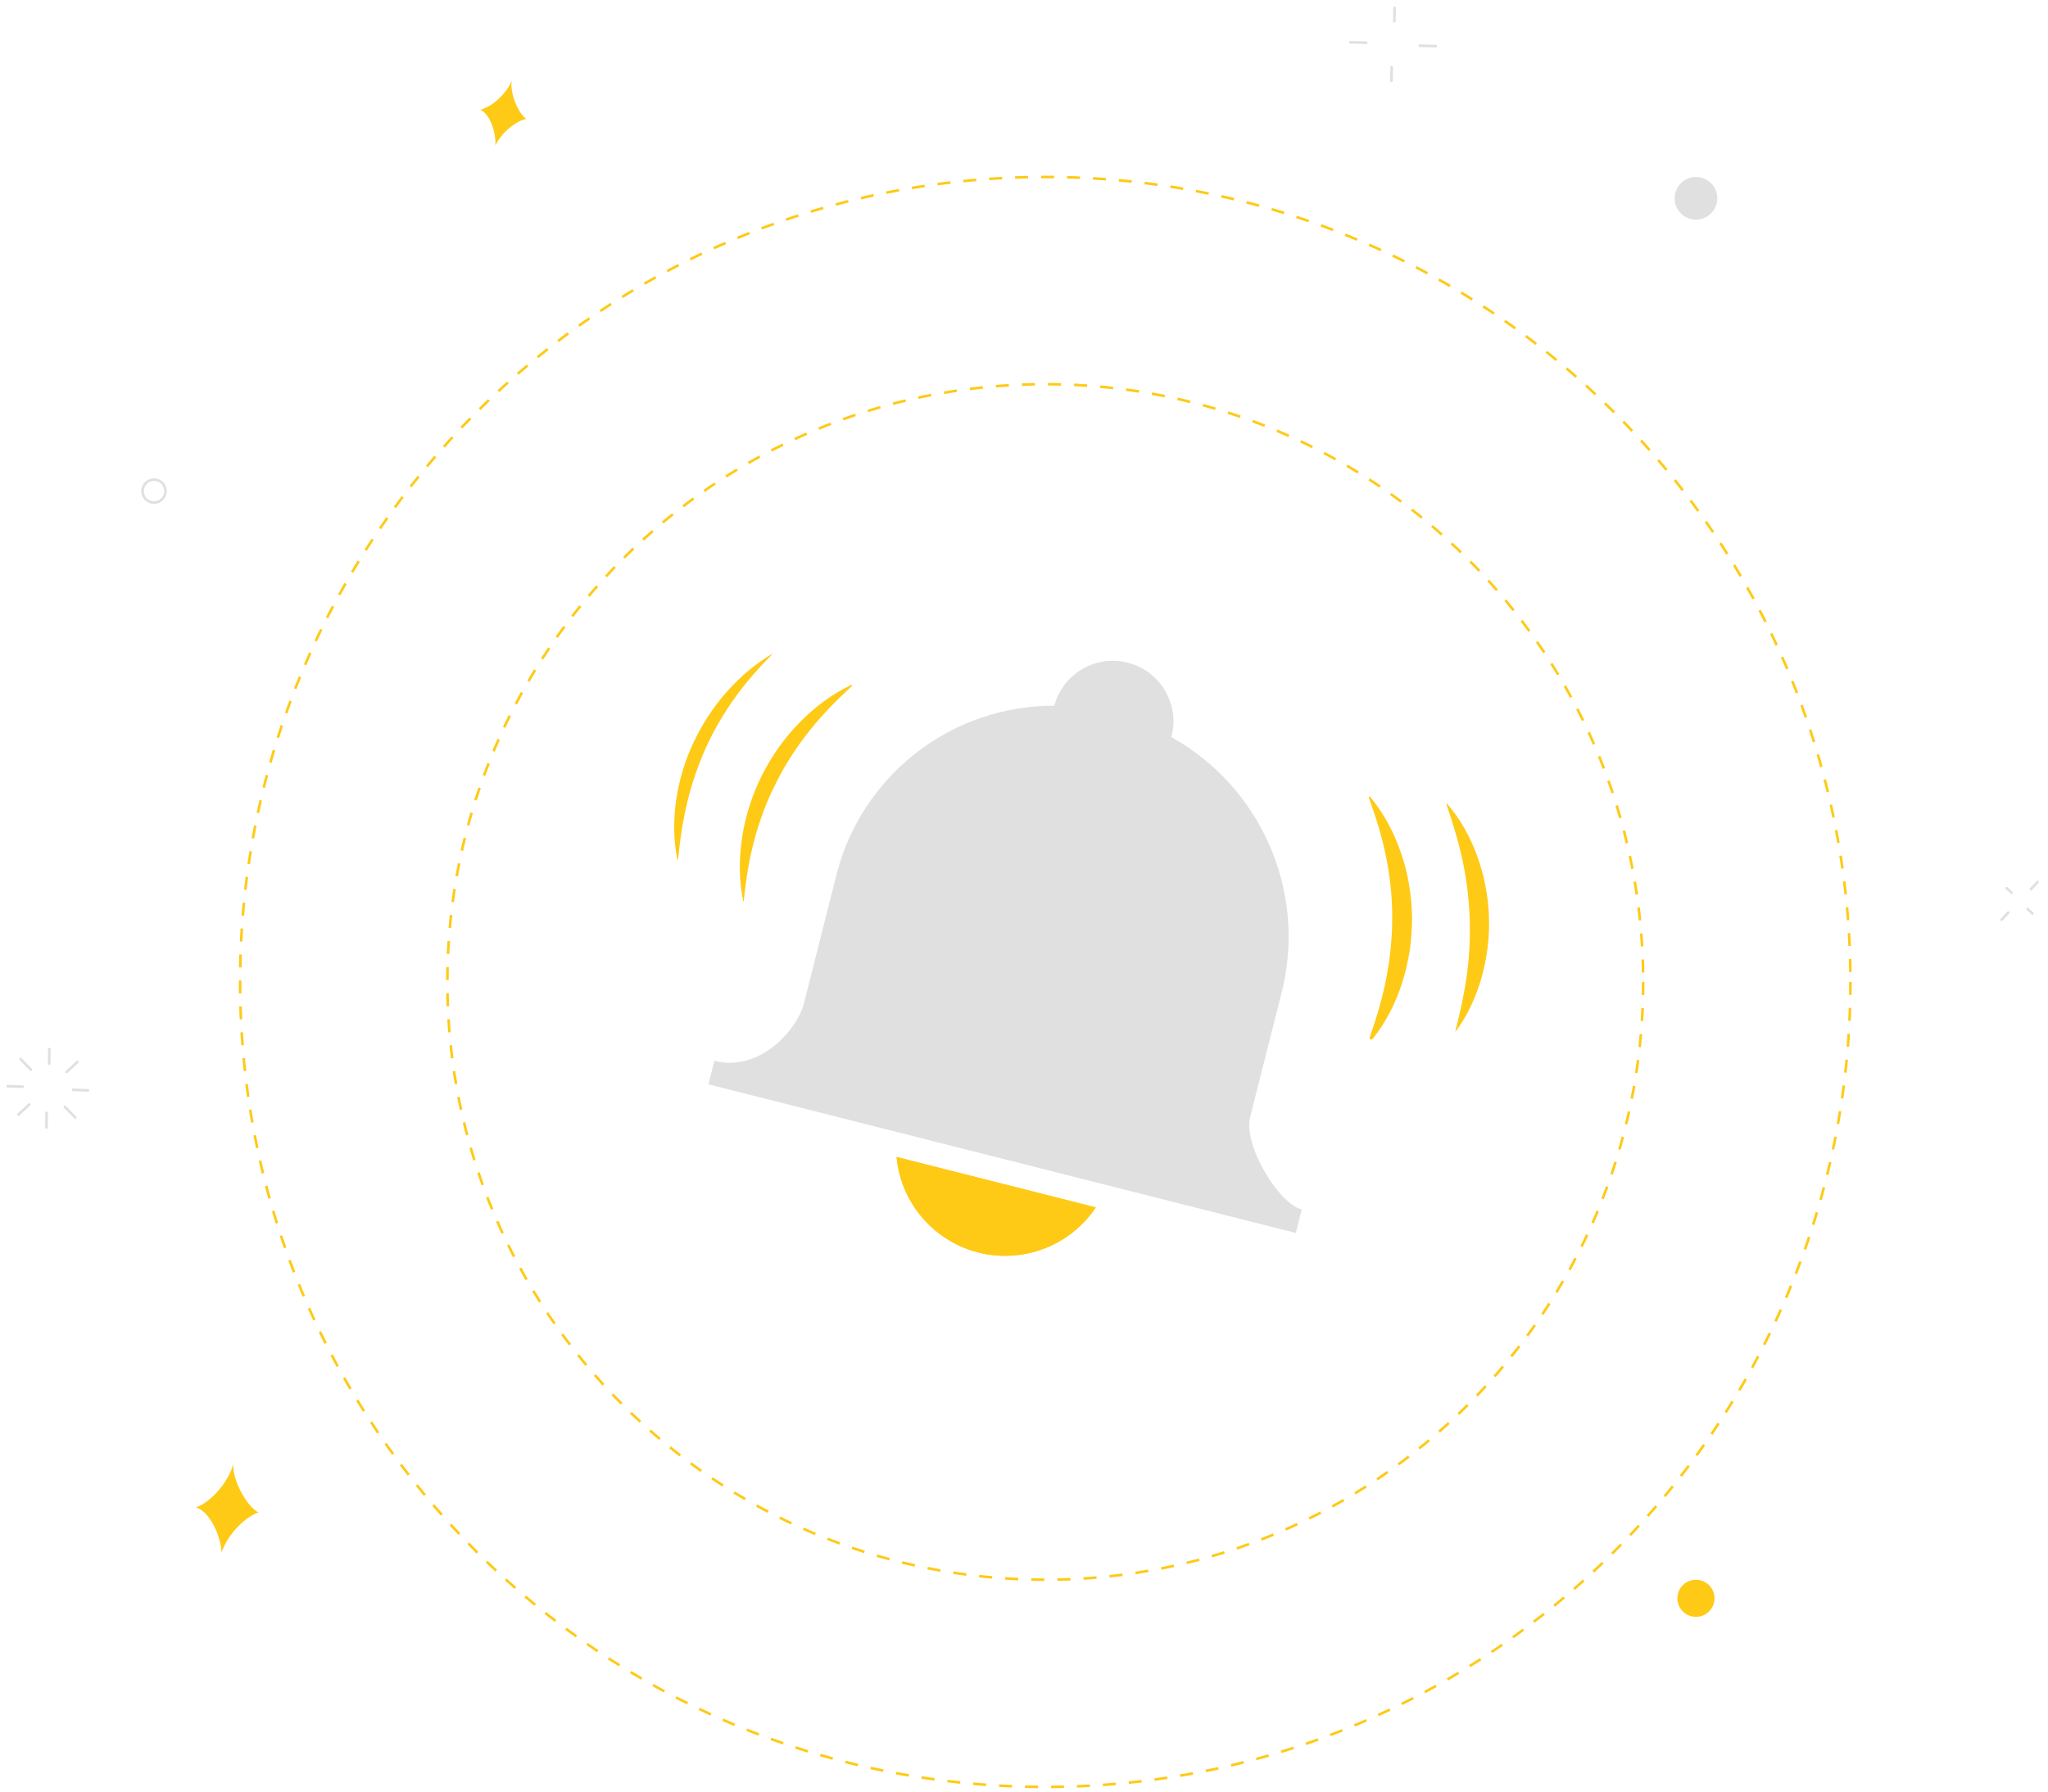
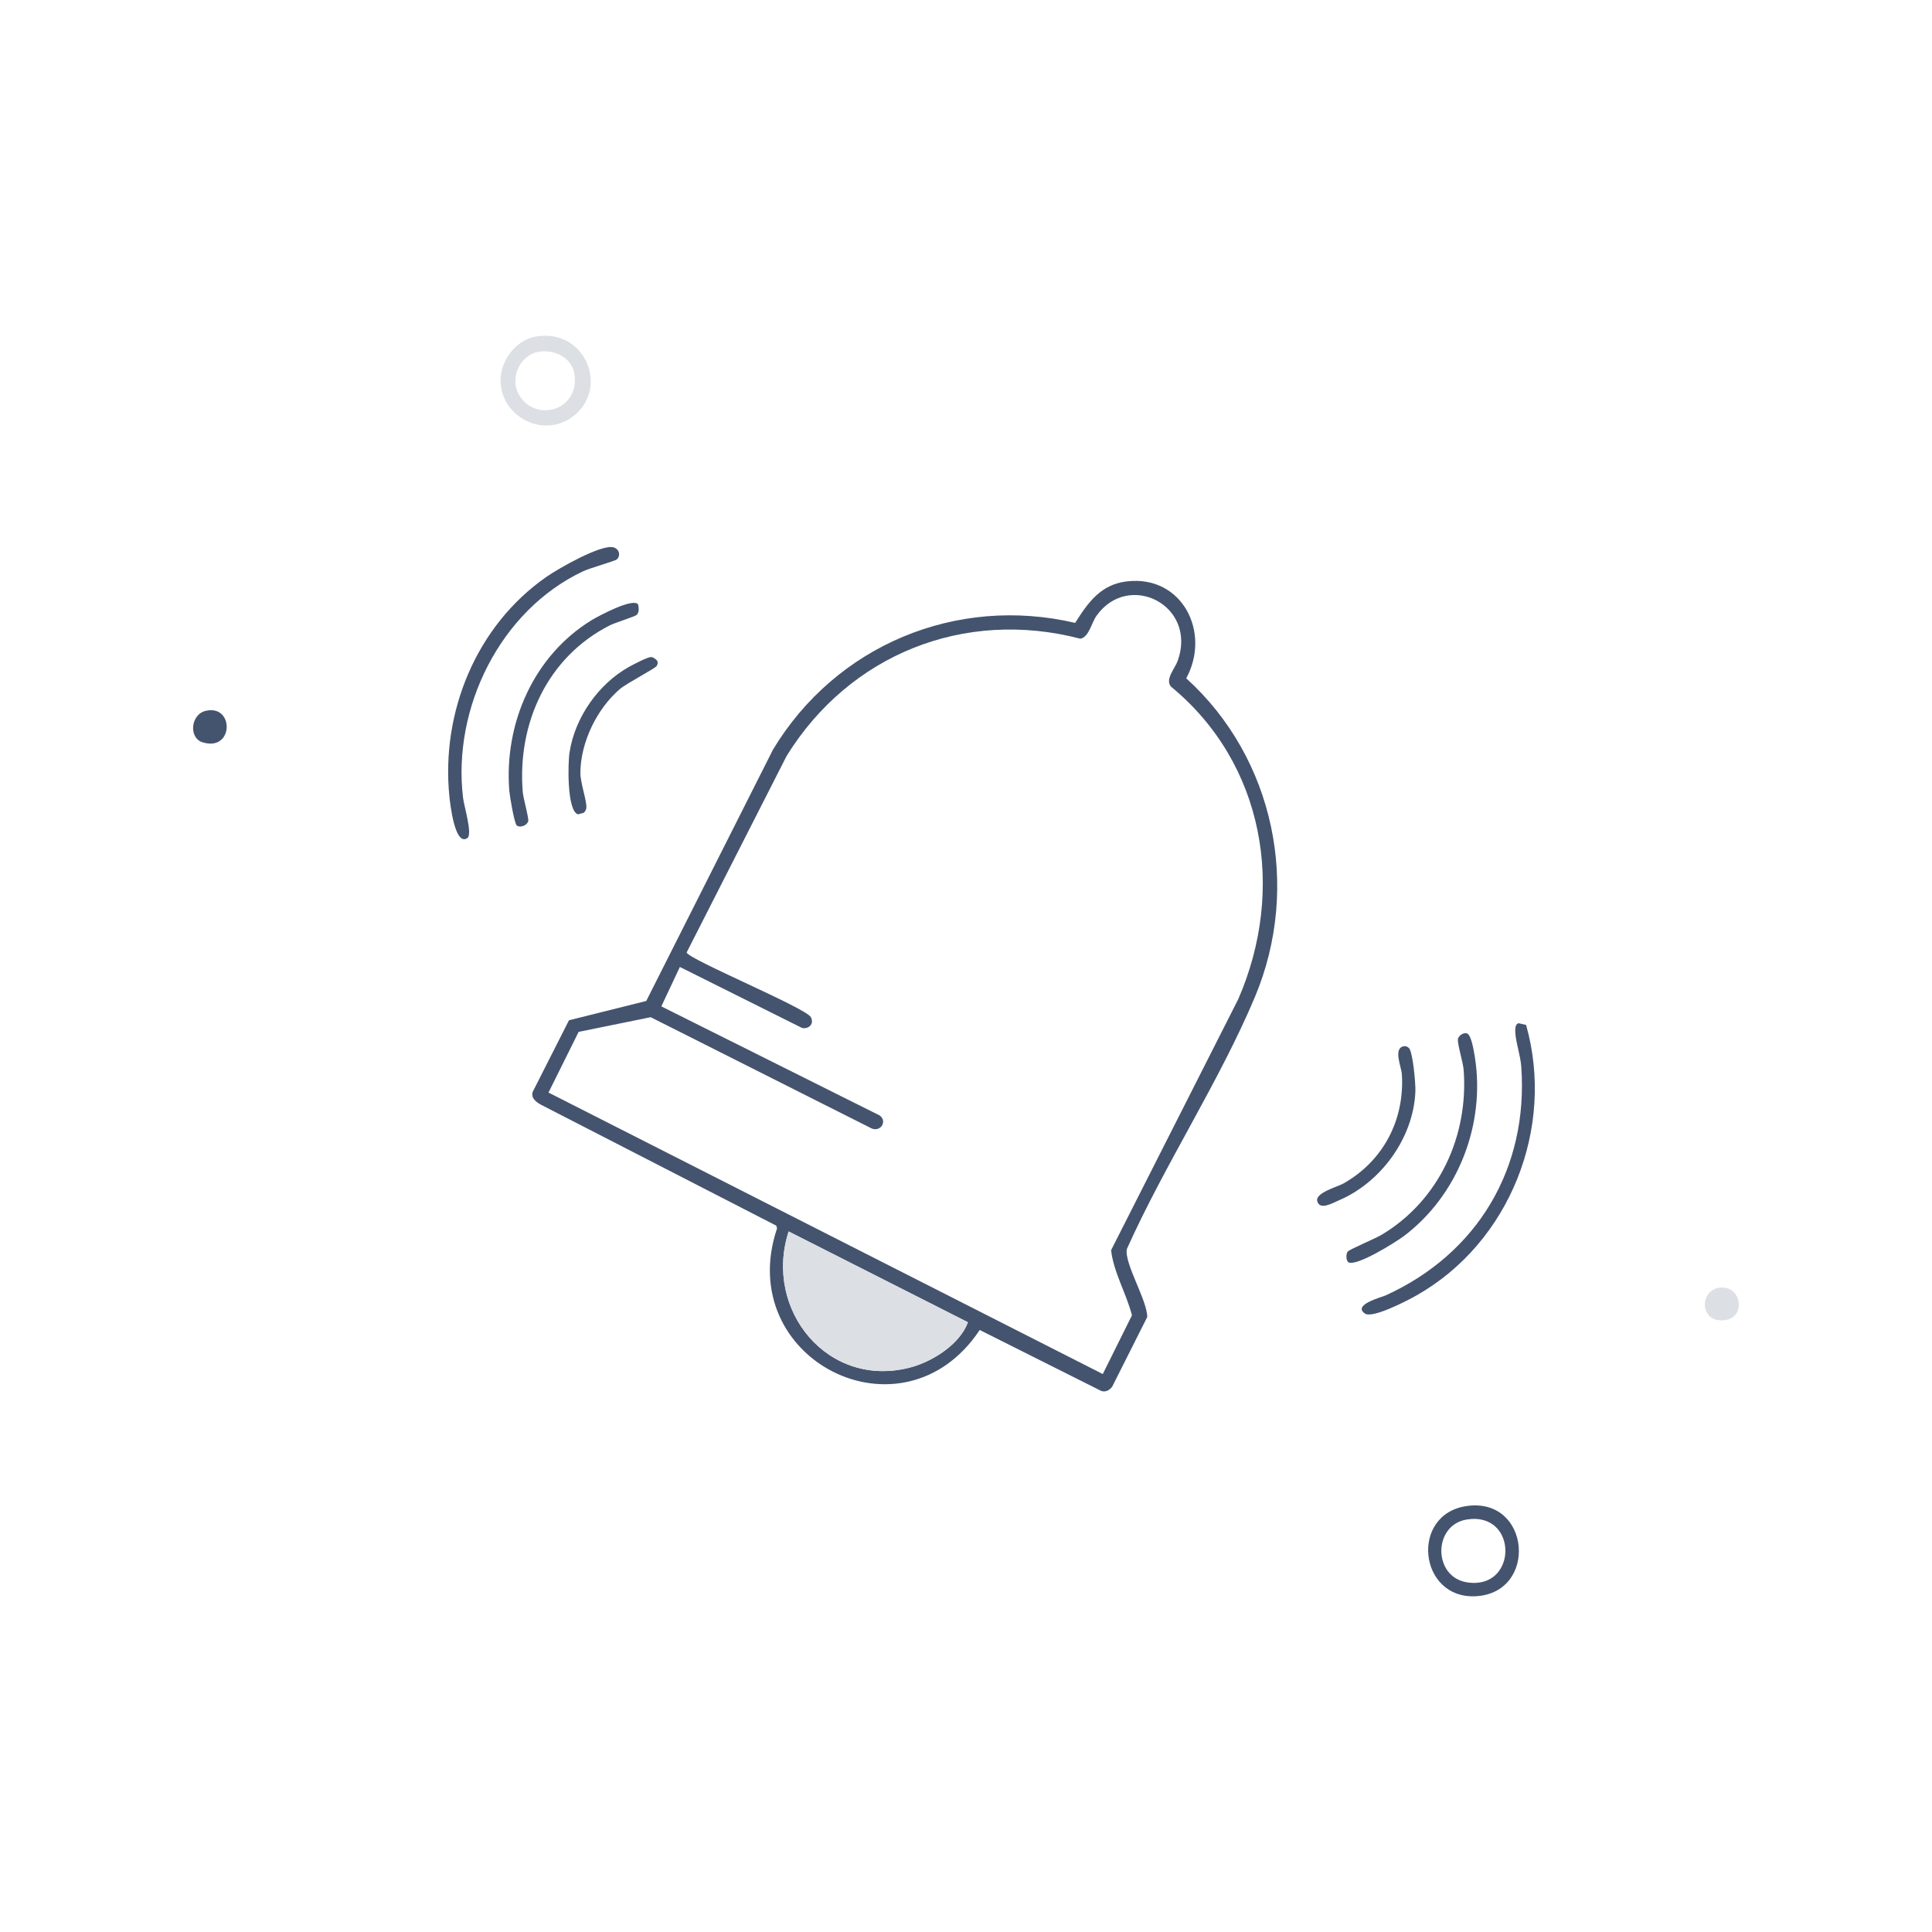
- <svg xmlns="http://www.w3.org/2000/svg" width="100%" height="100%" viewBox="0 0 792 693" fill="none">
-   <g id="Ø§ÙØ§Ø´Ø¹Ø§Ø±Ø§Øª">
-     <path id="Fill 1" fill-rule="evenodd" clip-rule="evenodd" d="M503.405 467.83L501.104 476.917L273.965 419.419L276.263 410.332C294.437 414.931 308.534 397.426 310.814 388.432L323.921 336.643C334.301 298.954 368.621 272.875 407.717 272.971C411.065 260.47 423.917 253.054 436.415 256.405C448.916 259.756 456.335 272.605 452.981 285.106C487.268 304.243 504.842 343.69 496.133 381.976L483.44 432.13C480.746 442.759 494.321 465.529 503.405 467.83Z" fill="#E0E0E0" />
-     <path id="Fill 3" fill-rule="evenodd" clip-rule="evenodd" d="M346.711 447.501C348.892 470.691 369.457 487.725 392.647 485.547C405.277 484.362 416.704 477.552 423.76 467.004L346.711 447.501Z" fill="#FECA16" />
-     <path id="Stroke 5" fill-rule="evenodd" clip-rule="evenodd" d="M715.594 379.825C715.594 551.788 576.187 691.195 404.224 691.195C232.261 691.195 92.857 551.788 92.857 379.825C92.857 207.862 232.261 68.455 404.224 68.455C576.187 68.455 715.594 207.862 715.594 379.825Z" stroke="#FECA16" stroke-dasharray="5.02 5.02" />
-     <path id="Stroke 7" fill-rule="evenodd" clip-rule="evenodd" d="M635.45 379.825C635.45 507.526 531.926 611.05 404.225 611.05C276.521 611.05 173.003 507.526 173.003 379.825C173.003 252.124 276.521 148.6 404.225 148.6C531.926 148.6 635.45 252.124 635.45 379.825Z" stroke="#FECA16" stroke-dasharray="5.05 5.05" />
-     <path id="Fill 13" fill-rule="evenodd" clip-rule="evenodd" d="M346.729 447.554C348.91 470.744 369.475 487.778 392.665 485.6C405.295 484.415 416.722 477.605 423.778 467.057L346.729 447.554Z" fill="#FECA16" />
-     <path id="Fill 15" fill-rule="evenodd" clip-rule="evenodd" d="M529.866 308.221C535.155 314.584 539.127 322.078 541.827 330.022C544.578 337.969 545.922 346.411 546.06 354.859C546.06 359.086 545.757 363.307 545.211 367.492C544.491 371.656 543.66 375.79 542.352 379.795C539.823 387.808 536.001 395.407 530.793 401.875C530.568 402.154 530.166 402.196 529.887 401.974C529.671 401.797 529.599 401.509 529.683 401.257C532.395 393.538 534.642 385.924 536.151 378.199C536.43 376.249 536.814 374.329 537.138 372.4C537.36 370.453 537.654 368.521 537.822 366.577C537.948 364.63 538.2 362.695 538.281 360.748C538.311 358.798 538.404 356.851 538.395 354.904C538.44 347.107 537.57 339.322 536.055 331.594C534.498 323.86 532.155 316.243 529.341 308.524C529.284 308.365 529.365 308.188 529.524 308.131C529.65 308.083 529.785 308.125 529.866 308.221Z" fill="#FECA16" />
-     <path id="Fill 17" fill-rule="evenodd" clip-rule="evenodd" d="M559.655 310.923C564.761 316.806 568.607 323.784 571.286 331.191C573.971 338.607 575.522 346.485 575.798 354.411C576.098 362.334 575.132 370.299 573.014 377.886C570.899 385.47 567.602 392.718 562.952 398.964C562.922 399.003 562.865 399.012 562.829 398.985C562.799 398.961 562.787 398.922 562.796 398.889C564.722 391.371 566.336 384.057 567.314 376.704C568.292 369.354 568.613 362.007 568.34 354.687C568.04 347.37 567.155 340.077 565.598 332.838C564.047 325.59 561.854 318.438 559.355 311.097C559.325 311.004 559.373 310.905 559.466 310.872C559.535 310.848 559.61 310.869 559.655 310.923Z" fill="#FECA16" />
-     <path id="Fill 19" fill-rule="evenodd" clip-rule="evenodd" d="M287.376 348.466C285.756 340.399 285.738 331.972 287.022 323.734C288.264 315.475 290.934 307.423 294.642 299.902C298.44 292.426 303.294 285.469 309.156 279.517C314.976 273.544 321.726 268.483 329.172 264.949C329.307 264.886 329.463 264.943 329.526 265.075C329.577 265.183 329.55 265.309 329.463 265.387C323.406 270.886 317.829 276.619 312.9 282.826C308.007 289.045 303.678 295.654 300.18 302.689C296.586 309.679 293.844 317.086 291.759 324.727C289.707 332.386 288.441 340.291 287.634 348.454C287.625 348.523 287.562 348.577 287.49 348.571C287.433 348.565 287.388 348.52 287.376 348.466Z" fill="#FECA16" />
-     <path id="Fill 21" fill-rule="evenodd" clip-rule="evenodd" d="M261.947 332.518C260.414 324.943 260.387 317.05 261.5 309.322C262.649 301.594 264.944 294.001 268.331 286.93C271.682 279.847 276.008 273.22 281.213 267.415C286.394 261.601 292.382 256.519 299.054 252.679C293.606 258.103 288.602 263.761 284.237 269.845C279.887 275.935 276.104 282.358 273.038 289.114C270.002 295.879 267.566 302.905 265.829 310.156C264.044 317.404 262.973 324.841 262.202 332.506C262.193 332.575 262.133 332.626 262.058 332.62C262.004 332.614 261.956 332.572 261.947 332.518Z" fill="#FECA16" />
-     <path id="Stroke 25" d="M34.034 421.747L28.253 421.57" stroke="#E0E0E0" stroke-linecap="round" />
-     <path id="Stroke 27" d="M29.887 410.786L25.741 414.659" stroke="#E0E0E0" stroke-linecap="round" />
-     <path id="Stroke 29" d="M19.081 405.781L18.994 411.433" stroke="#E0E0E0" stroke-linecap="round" />
-     <path id="Stroke 31" d="M7.944 409.661L11.97 413.783" stroke="#E0E0E0" stroke-linecap="round" />
-     <path id="Stroke 33" d="M3 420.157L8.778 420.334" stroke="#E0E0E0" stroke-linecap="round" />
-     <path id="Stroke 35" d="M7.146 431.118L11.295 427.245" stroke="#E0E0E0" stroke-linecap="round" />
-     <path id="Stroke 37" d="M17.953 436.125L18.04 430.473" stroke="#E0E0E0" stroke-linecap="round" />
-     <path id="Stroke 39" d="M29.09 432.243L25.064 428.121" stroke="#E0E0E0" stroke-linecap="round" />
-     <path id="Stroke 41" d="M787.943 341.167L785.402 343.918" stroke="#E0E0E0" stroke-linecap="round" />
-     <path id="Stroke 43" d="M776.013 343.557L777.93 345.324" stroke="#E0E0E0" stroke-linecap="round" />
-     <path id="Stroke 45" d="M774.079 355.751L776.62 353" stroke="#E0E0E0" stroke-linecap="round" />
-     <path id="Stroke 47" d="M786.006 353.36L784.092 351.593" stroke="#E0E0E0" stroke-linecap="round" />
-     <path id="Stroke 49" d="M555.211 17.84L549.064 17.675" stroke="#E0E0E0" stroke-linecap="round" />
-     <path id="Stroke 51" d="M539.306 3L539.213 8.253" stroke="#E0E0E0" stroke-linecap="round" />
-     <path id="Stroke 53" d="M522.199 16.362L528.346 16.524" stroke="#E0E0E0" stroke-linecap="round" />
-     <path id="Stroke 55" d="M538.105 31.203L538.198 25.95" stroke="#E0E0E0" stroke-linecap="round" />
-     <path id="Fill 57" fill-rule="evenodd" clip-rule="evenodd" d="M100.011 585.019C95.589 586.342 88.224 592.84 85.704 600.544C85.281 593.386 80.736 584.389 75.735 583.093C81.837 580.936 88.446 573.007 90.204 566.326C89.886 573.328 96.243 583.495 100.011 585.019Z" fill="#FECA16" />
-     <path id="Fill 59" fill-rule="evenodd" clip-rule="evenodd" d="M203.578 45.977C200.167 46.58 194.122 50.78 191.578 56.3C191.881 50.933 189.274 43.838 185.662 42.44C190.393 41.36 196.003 36.026 197.89 31.202C197.047 36.392 200.902 44.516 203.578 45.977Z" fill="#FECA16" />
-     <path id="Fill 61" fill-rule="evenodd" clip-rule="evenodd" d="M655.679 84.951C651.122 84.852 647.51 81.081 647.612 76.527C647.711 71.973 651.482 68.361 656.033 68.46C660.59 68.559 664.202 72.33 664.103 76.884C664.001 81.438 660.233 85.05 655.679 84.951Z" fill="#E0E0E0" />
-     <path id="Fill 63" fill-rule="evenodd" clip-rule="evenodd" d="M655.699 625.408C651.736 625.324 648.592 622.039 648.676 618.076C648.76 614.11 652.045 610.966 656.011 611.05C659.977 611.137 663.121 614.419 663.034 618.385C662.947 622.348 659.665 625.495 655.699 625.408Z" fill="#FECA16" />
-     <path id="Stroke 65" fill-rule="evenodd" clip-rule="evenodd" d="M59.467 194.41C57.013 194.356 55.066 192.325 55.12 189.868C55.171 187.414 57.205 185.47 59.659 185.521C62.113 185.575 64.06 187.606 64.009 190.06C63.955 192.517 61.921 194.464 59.467 194.41Z" stroke="#E0E0E0" stroke-linecap="round" />
-   </g>
+ <svg xmlns="http://www.w3.org/2000/svg" width="200" height="200" viewBox="0 0 200 200" fill="none">
+   <path d="M129.92 103.18C134.68 91.8 131.92 78.48 122.8 70.22C125.38 65.46 122.38 59.54 116.7 60.18C113.96 60.48 112.64 62.36 111.3 64.48C98.98 61.6 86.52 66.82 80.02 77.6L66.9 103.62L58.9 105.62L55.14 113.04C54.96 113.68 55.48 114.06 55.96 114.34L80.36 126.88L80.44 127.16C75.88 140.7 93.44 149.68 101.42 137.68L113.98 143.98C114.44 144.16 114.88 143.9 115.14 143.54L118.76 136.34C118.78 134.62 116.32 130.7 116.66 129.28C120.58 120.54 126.24 111.94 129.92 103.18ZM94.38 141.52C85.76 143.9 79 135.62 81.64 127.48L100.2 136.88C99.38 139.12 96.64 140.88 94.38 141.52ZM117.18 136.16L114.16 142.24L56.78 113.1L59.9 106.82L67.36 105.3L90.08 116.74C91.06 117.32 91.92 116.14 91.08 115.48L68.46 104.18L70.38 100.1L83.04 106.42C83.74 106.54 84.3 106 83.94 105.3C83.48 104.36 71.24 99.3 71.08 98.6L81.44 78.24C87.94 67.76 99.8 62.98 111.84 66.12C112.72 65.96 113 64.46 113.5 63.76C116.8 59.08 123.96 62.62 121.92 68.4C121.62 69.22 120.58 70.32 121.22 71.08C130.9 79.04 133.12 92.1 128.18 103.44L115.02 129.42C115.28 131.72 116.6 133.9 117.18 136.16Z" fill="#44546F" />
+   <path d="M100.2 136.88C99.38 139.12 96.64 140.88 94.38 141.52C85.76 143.9 79 135.62 81.64 127.48L100.2 136.88Z" fill="#DCDFE4" />
+   <path d="M63.84 57.92C63.64 58.08 61.02 58.82 60.36 59.14C51.78 63.18 46.8 73.32 47.94 82.62C48.04 83.46 48.94 86.38 48.38 86.76C47.08 87.64 46.6 83.2 46.52 82.44C45.64 73.7 49.32 64.76 56.56 59.72C57.76 58.88 62.22 56.32 63.5 56.66C64.12 56.82 64.28 57.54 63.84 57.92Z" fill="#44546F" />
+   <path d="M157.2 105.92L157.98 106.1C161 116.78 156.28 128.64 146.64 134.1C145.76 134.6 142.1 136.52 141.3 135.98C139.96 135.06 143.06 134.28 143.44 134.1C152.94 129.78 158.24 120.94 157.48 110.4C157.4 109.28 156.88 107.78 156.86 106.8C156.86 106.5 156.84 106.04 157.2 105.92Z" fill="#44546F" />
+   <path d="M139.56 130.64C139.36 130.5 139.3 129.82 139.52 129.56C139.72 129.32 142.4 128.2 143 127.84C148.94 124.3 152.02 117.64 151.52 110.8C151.46 109.94 150.88 108.18 150.92 107.6C150.96 107.2 151.56 106.82 151.9 107C152.34 107.22 152.58 108.88 152.68 109.44C153.78 116.4 150.94 123.74 145.3 127.98C144.46 128.6 140.36 131.18 139.56 130.66V130.64Z" fill="#44546F" />
+   <path d="M66.06 62.58C66.14 62.92 66.18 63.42 65.9 63.66C65.68 63.84 63.74 64.44 63.16 64.72C56.66 68 53.52 74.9 54.12 82.04C54.18 82.68 54.76 84.68 54.68 85C54.58 85.44 53.88 85.72 53.5 85.46C53.24 85.26 52.76 82.36 52.72 81.84C52.18 74.88 55.24 67.88 61.24 64.2C61.9 63.8 65.58 61.82 66.06 62.58Z" fill="#44546F" />
+   <path d="M55.46 34.84C60.7 33.94 63.22 40.44 59.1 43.26C55.98 45.4 51.66 42.92 51.82 39.18C51.9 37.22 53.46 35.18 55.46 34.84ZM55.64 36.44C53.8 36.82 52.74 39.18 53.72 40.86C55.46 43.84 60.06 42.44 59.46 38.7C59.18 36.94 57.26 36.1 55.62 36.44H55.64Z" fill="#DCDFE4" />
+   <path d="M151.86 155.9C158.44 154.98 159.24 164.86 152.8 165.24C146.84 165.58 145.92 156.72 151.86 155.9ZM151.84 157.3C148.34 157.86 148.32 163.22 151.84 163.8C157.14 164.66 157.2 156.44 151.84 157.3Z" fill="#44546F" />
+   <path d="M145.26 108.32C145.5 108.26 145.66 108.32 145.84 108.48C146.26 108.84 146.56 112.26 146.52 113C146.32 117.8 142.96 122.4 138.6 124.26C137.98 124.52 136.62 125.34 136.36 124.34C136.14 123.48 138.4 122.88 139.06 122.52C143.18 120.2 145.42 115.94 145.12 111.2C145.08 110.48 144.22 108.58 145.26 108.32Z" fill="#44546F" />
+   <path d="M67.38 68.02C67.6 68.02 67.82 68.18 67.98 68.34C68.14 68.54 68.1 68.74 67.98 68.94C67.86 69.18 64.86 70.74 64.18 71.32C61.78 73.38 60.1 76.84 60.08 80.02C60.08 81.04 60.76 82.94 60.7 83.62C60.68 83.84 60.58 84 60.42 84.14L59.84 84.3C58.68 84 58.78 78.96 58.96 77.88C59.52 74.26 61.94 70.82 65.1 69.04C65.54 68.8 67 68.02 67.4 68.02H67.38Z" fill="#44546F" />
+   <path d="M21.32 73.58C24.28 72.92 24.2 77.86 20.96 76.84C19.5 76.38 19.74 73.92 21.32 73.58Z" fill="#44546F" />
+   <path d="M178 133.3C180.4 133 180.88 136.76 178.14 136.68C175.9 136.62 176.02 133.54 178 133.3Z" fill="#DCDFE4" />
</svg>
